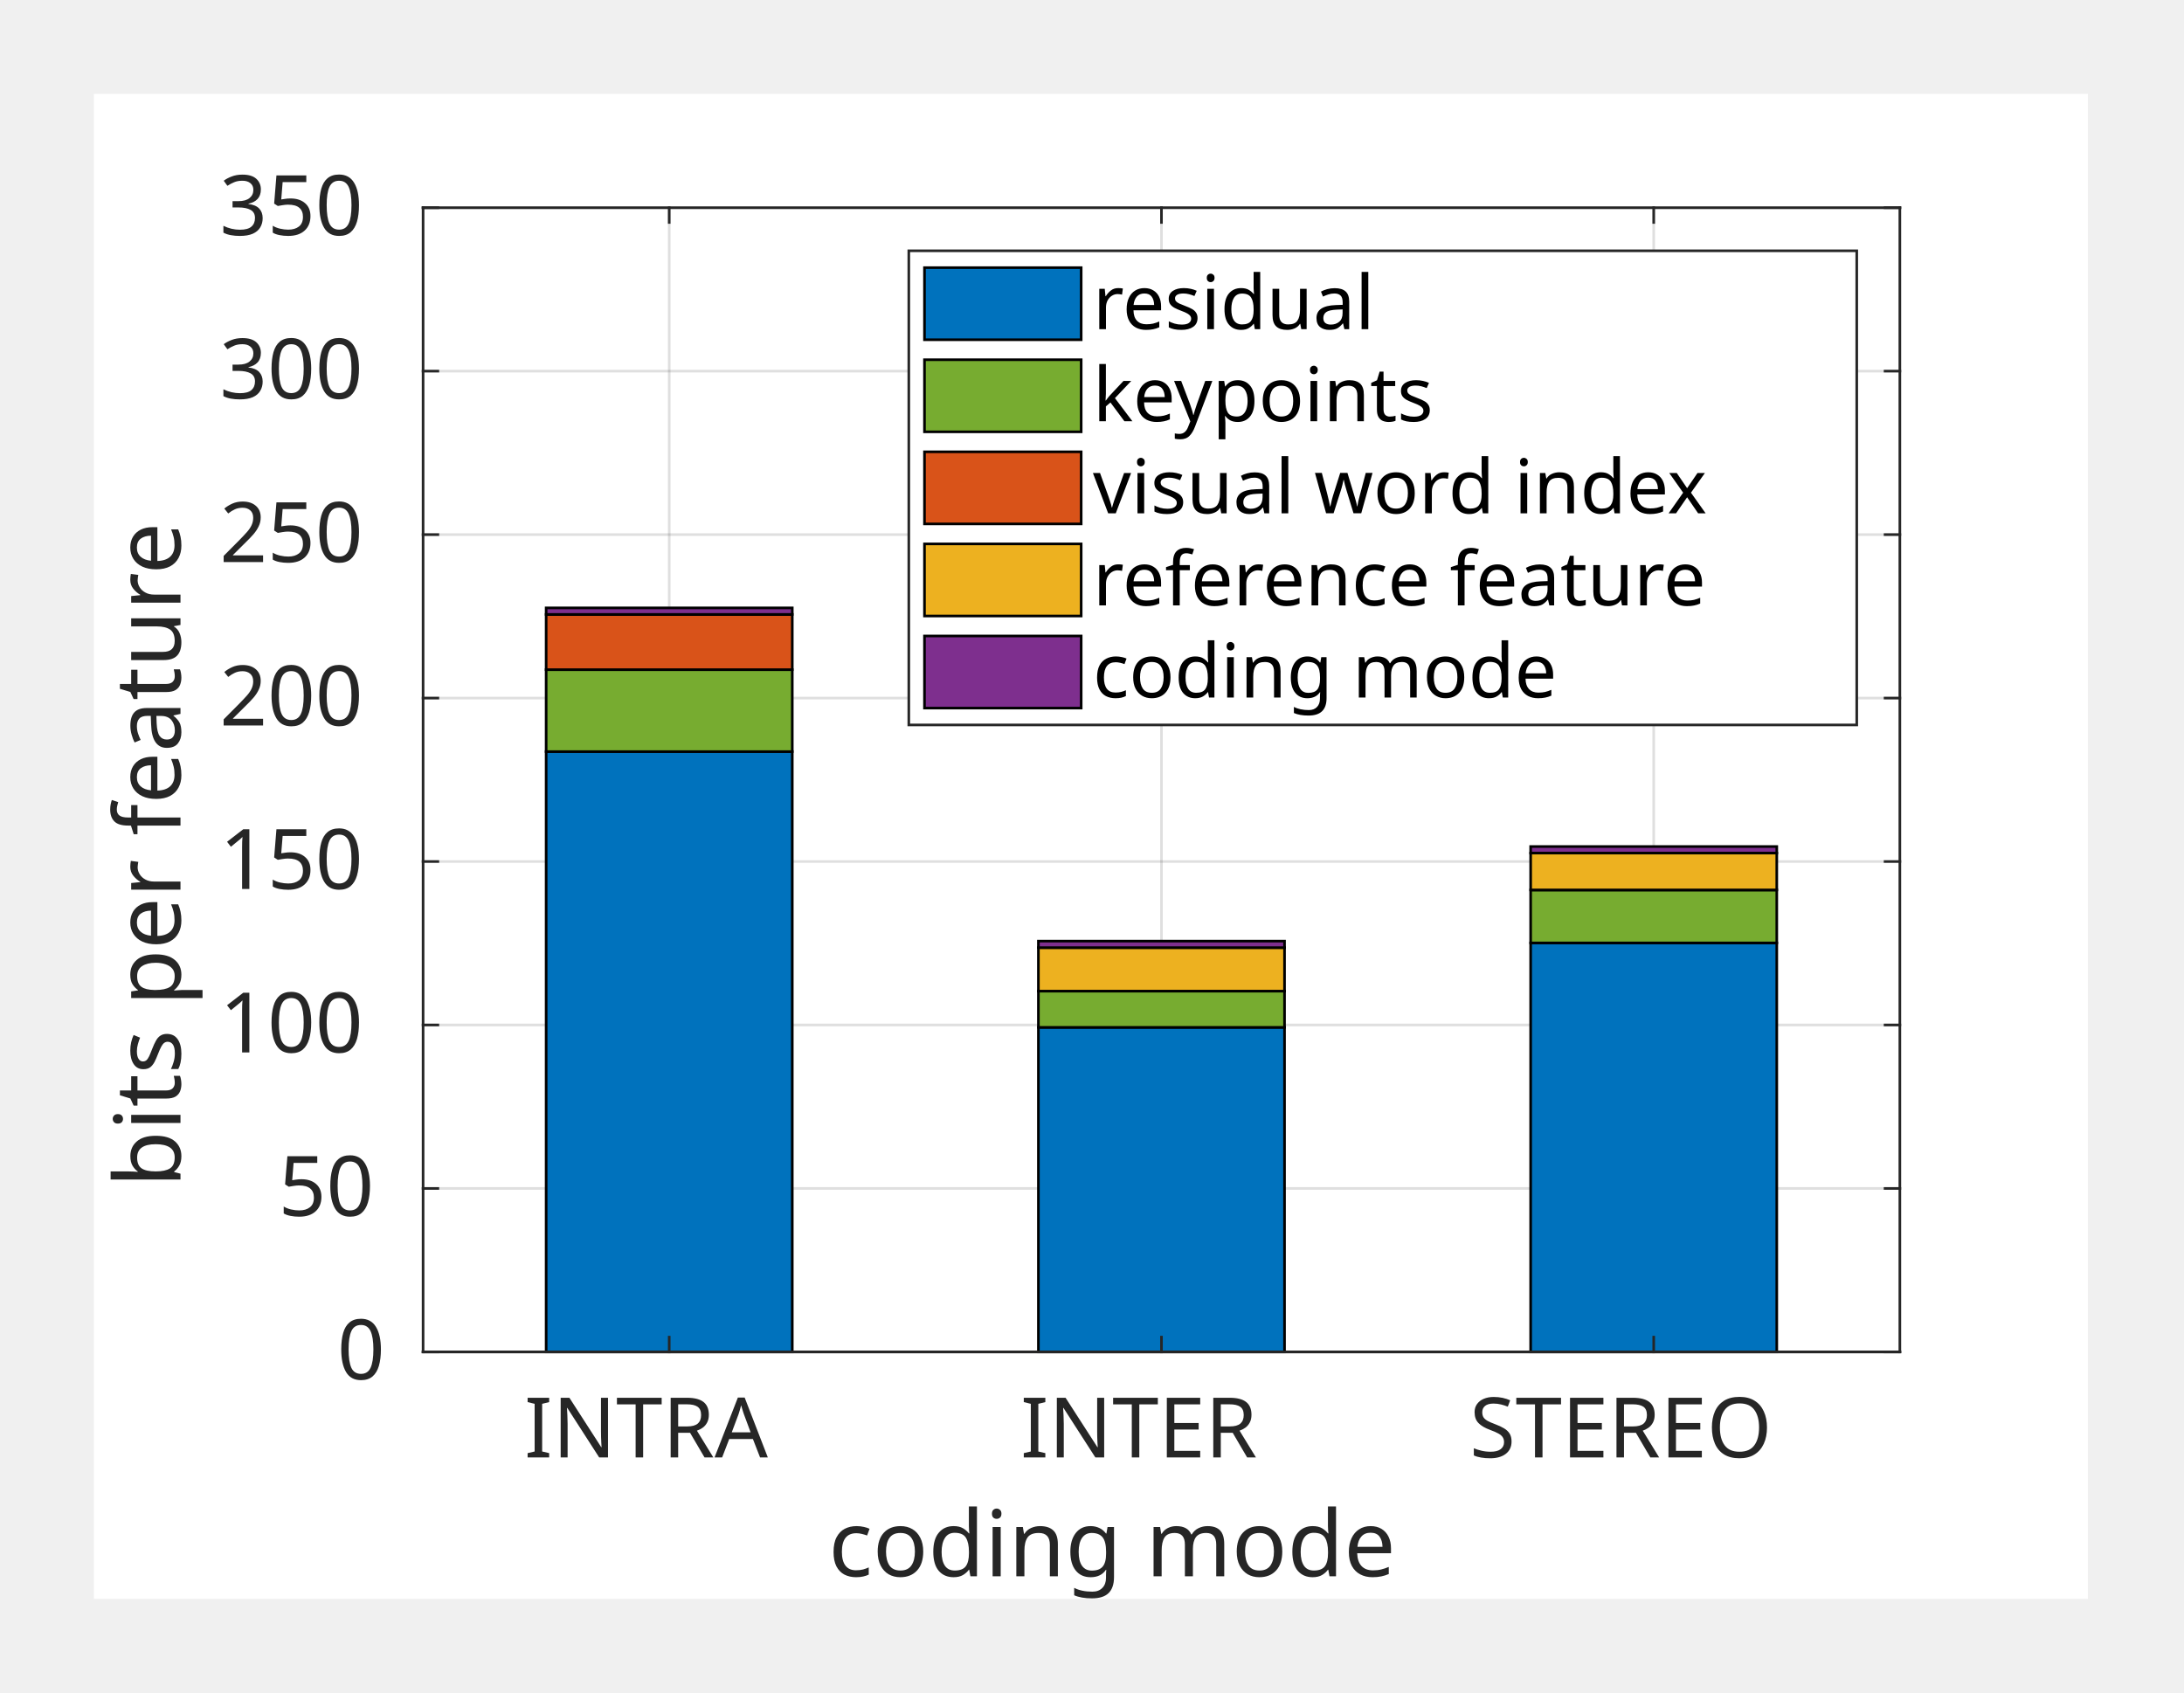
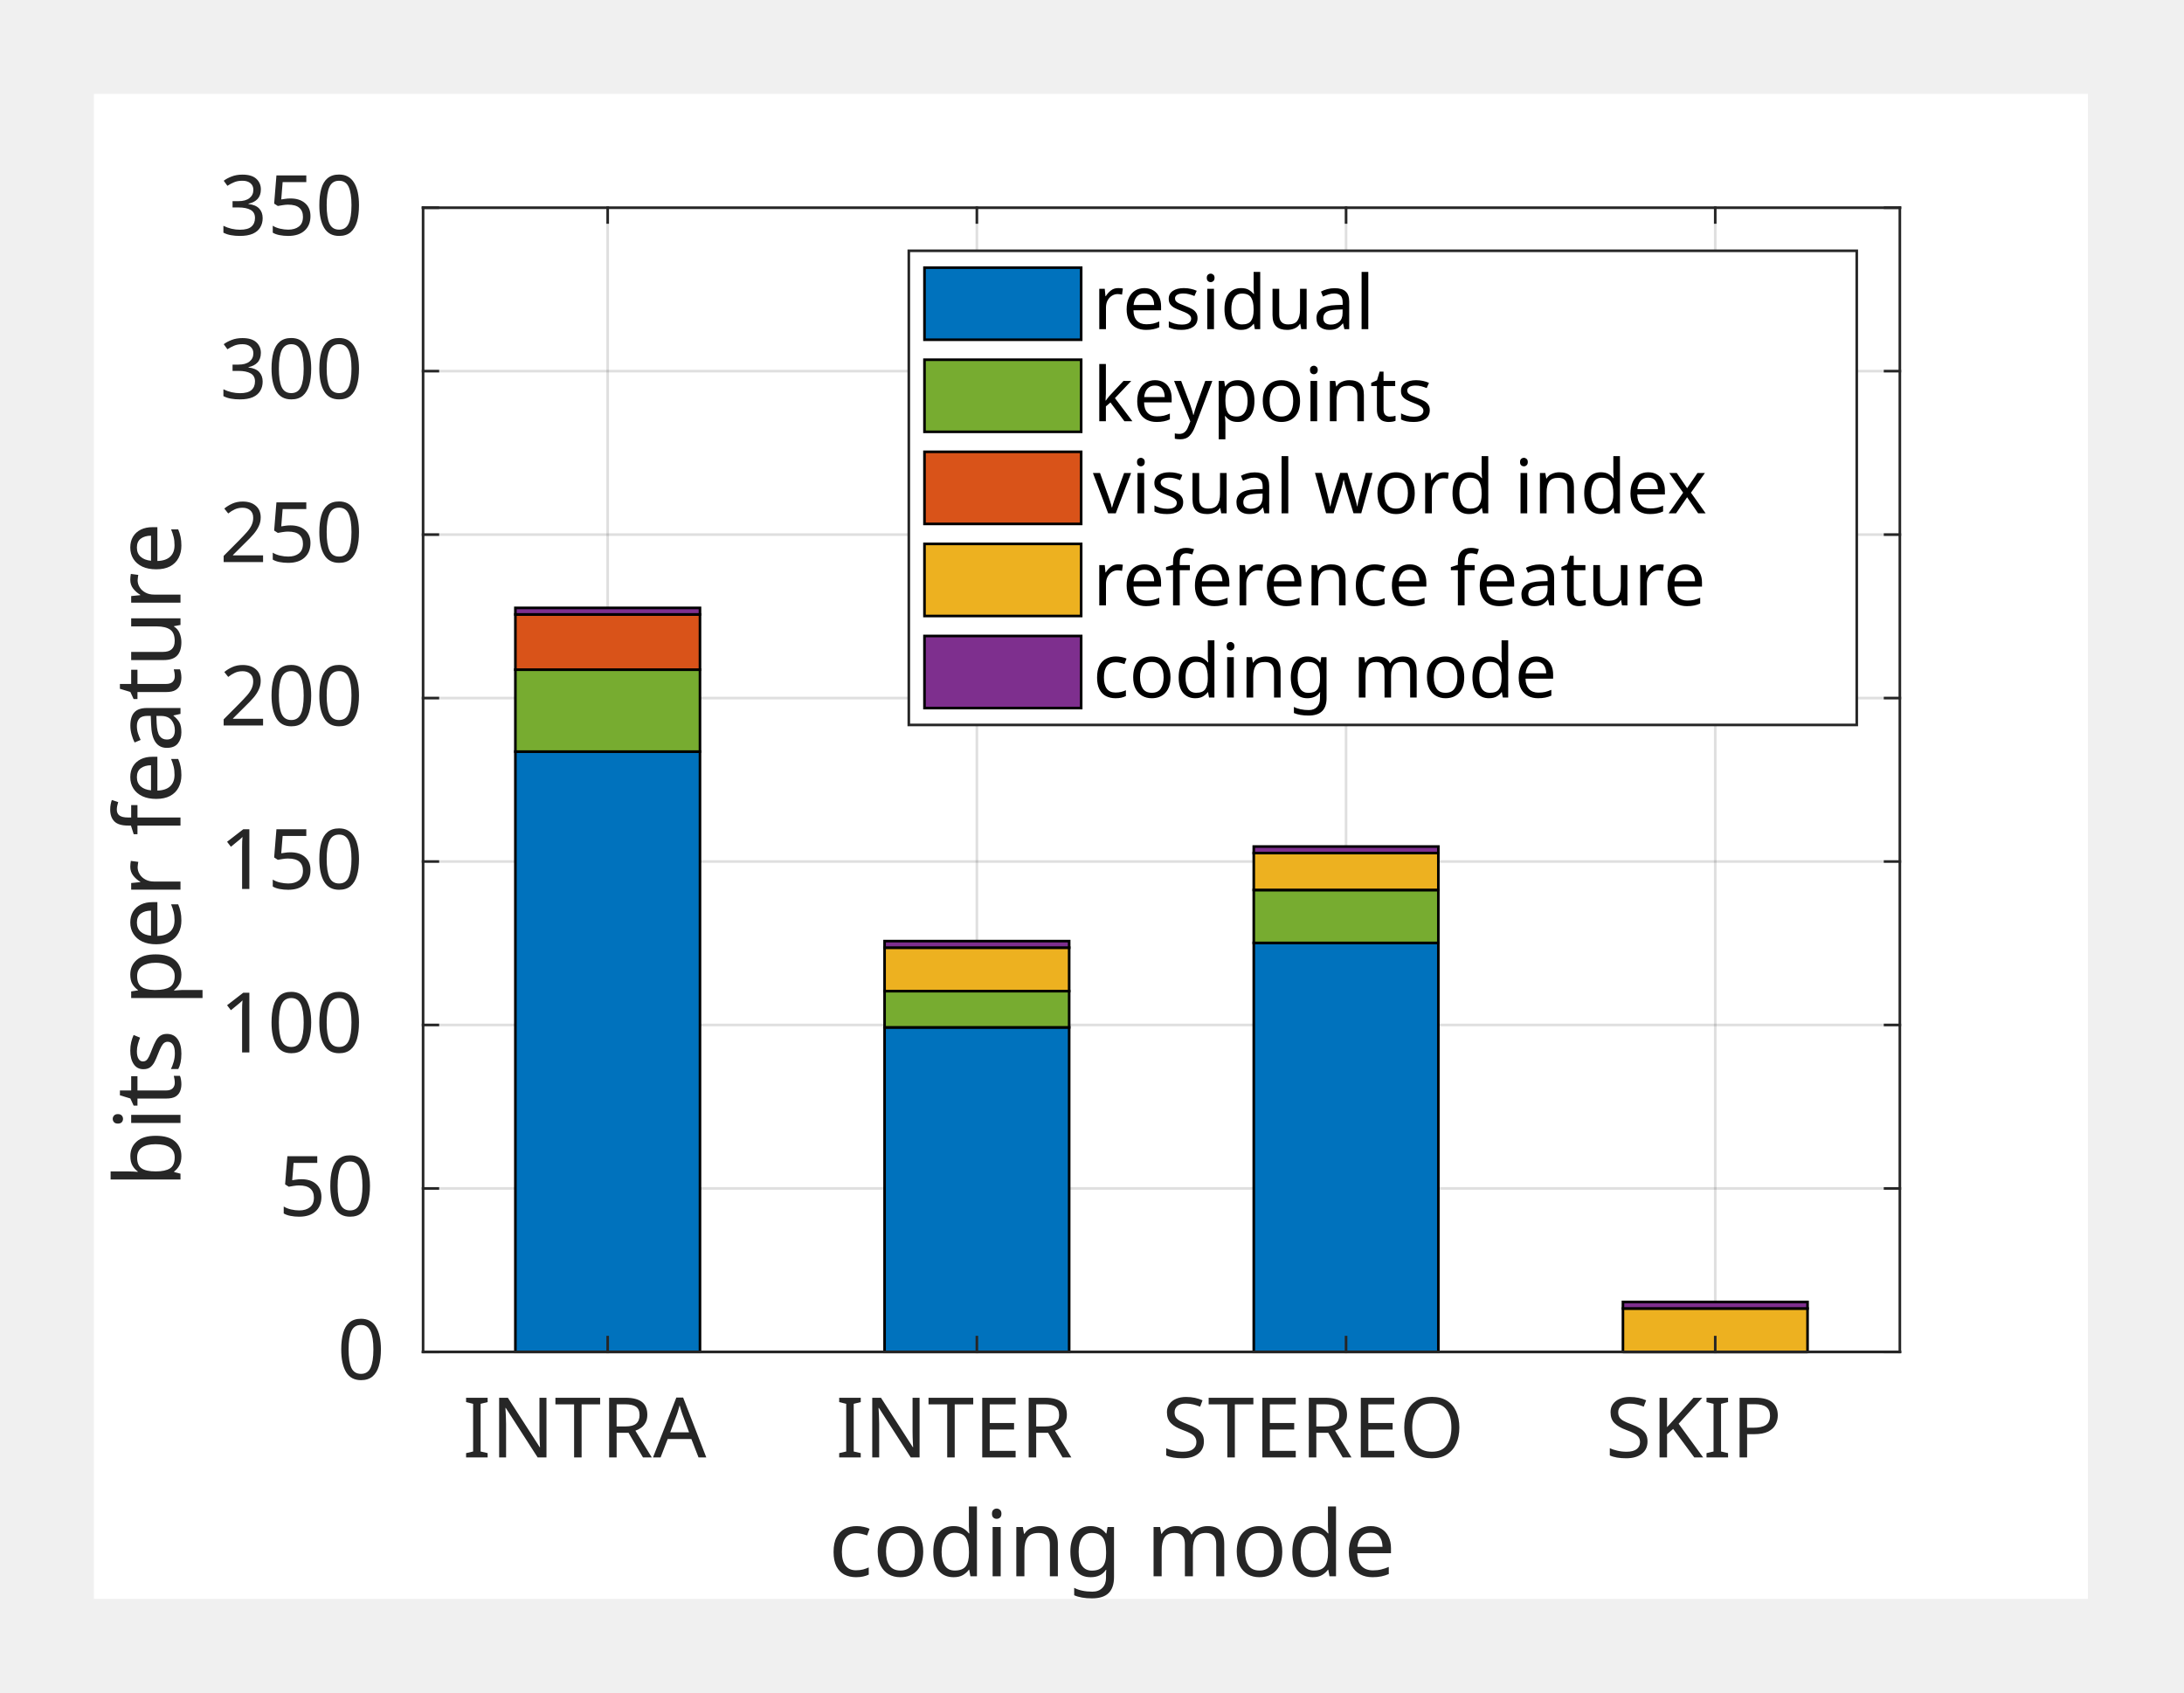
<svg xmlns="http://www.w3.org/2000/svg" xmlns:xlink="http://www.w3.org/1999/xlink" version="1.1" id="Ebene_1" x="0px" y="0px" width="418px" height="324px" viewBox="0 0 418 324" enable-background="new 0 0 418 324" xml:space="preserve">
  <g>
    <defs>
      <rect id="SVGID_1_" x="18" y="18" width="381.6" height="288" />
    </defs>
    <clipPath id="SVGID_2_">
      <use xlink:href="#SVGID_1_" overflow="visible" />
    </clipPath>
    <rect x="18" y="18" clip-path="url(#SVGID_2_)" fill="#FFFFFF" width="381.6" height="288" />
  </g>
  <rect x="18" y="18" fill="#FFFFFF" width="381.6" height="288" />
  <rect x="80.975" y="39.75" fill="#FFFFFF" width="282.639" height="219" />
-   <line opacity="0.149" fill="none" stroke="#262626" stroke-width="0.5" stroke-linejoin="round" stroke-miterlimit="10" x1="128.082" y1="258.75" x2="128.082" y2="39.75" />
-   <line opacity="0.149" fill="none" stroke="#262626" stroke-width="0.5" stroke-linejoin="round" stroke-miterlimit="10" x1="222.295" y1="258.75" x2="222.295" y2="39.75" />
-   <line opacity="0.149" fill="none" stroke="#262626" stroke-width="0.5" stroke-linejoin="round" stroke-miterlimit="10" x1="316.508" y1="258.75" x2="316.508" y2="39.75" />
+   <line opacity="0.149" fill="none" stroke="#262626" stroke-width="0.5" stroke-linejoin="round" stroke-miterlimit="10" x1="116.305" y1="258.75" x2="116.305" y2="39.75" />
+   <line opacity="0.149" fill="none" stroke="#262626" stroke-width="0.5" stroke-linejoin="round" stroke-miterlimit="10" x1="186.965" y1="258.75" x2="186.965" y2="39.75" />
+   <line opacity="0.149" fill="none" stroke="#262626" stroke-width="0.5" stroke-linejoin="round" stroke-miterlimit="10" x1="257.625" y1="258.75" x2="257.625" y2="39.75" />
+   <line opacity="0.149" fill="none" stroke="#262626" stroke-width="0.5" stroke-linejoin="round" stroke-miterlimit="10" x1="328.284" y1="258.75" x2="328.284" y2="39.75" />
  <line opacity="0.149" fill="none" stroke="#262626" stroke-width="0.5" stroke-linejoin="round" stroke-miterlimit="10" x1="363.614" y1="258.75" x2="80.975" y2="258.75" />
  <line opacity="0.149" fill="none" stroke="#262626" stroke-width="0.5" stroke-linejoin="round" stroke-miterlimit="10" x1="363.614" y1="227.464" x2="80.975" y2="227.464" />
  <line opacity="0.149" fill="none" stroke="#262626" stroke-width="0.5" stroke-linejoin="round" stroke-miterlimit="10" x1="363.614" y1="196.179" x2="80.975" y2="196.179" />
  <line opacity="0.149" fill="none" stroke="#262626" stroke-width="0.5" stroke-linejoin="round" stroke-miterlimit="10" x1="363.614" y1="164.893" x2="80.975" y2="164.893" />
  <line opacity="0.149" fill="none" stroke="#262626" stroke-width="0.5" stroke-linejoin="round" stroke-miterlimit="10" x1="363.614" y1="133.607" x2="80.975" y2="133.607" />
  <line opacity="0.149" fill="none" stroke="#262626" stroke-width="0.5" stroke-linejoin="round" stroke-miterlimit="10" x1="363.614" y1="102.321" x2="80.975" y2="102.321" />
  <line opacity="0.149" fill="none" stroke="#262626" stroke-width="0.5" stroke-linejoin="round" stroke-miterlimit="10" x1="363.614" y1="71.036" x2="80.975" y2="71.036" />
  <line opacity="0.149" fill="none" stroke="#262626" stroke-width="0.5" stroke-linejoin="round" stroke-miterlimit="10" x1="363.614" y1="39.75" x2="80.975" y2="39.75" />
  <line fill="none" stroke="#262626" stroke-width="0.5" stroke-linejoin="round" stroke-miterlimit="10" x1="80.975" y1="258.75" x2="363.614" y2="258.75" />
-   <path fill="#0072BD" d="M340.061,258.75v-78.279h-47.106v78.279H340.061z M245.848,258.75v-62.115h-47.106v62.115H245.848z   M151.635,258.75V143.854h-47.106V258.75H151.635z" />
-   <rect x="104.528" y="143.854" fill="none" stroke="#000000" stroke-width="0.5" stroke-miterlimit="10" width="47.106" height="114.896" />
-   <rect x="198.741" y="196.635" fill="none" stroke="#000000" stroke-width="0.5" stroke-miterlimit="10" width="47.106" height="62.115" />
-   <rect x="292.954" y="180.471" fill="none" stroke="#000000" stroke-width="0.5" stroke-miterlimit="10" width="47.106" height="78.279" />
-   <path fill="#77AC30" d="M340.061,180.471V170.33h-47.106v10.141H340.061z M245.848,196.635v-6.939h-47.106v6.939H245.848z   M151.635,143.854V128.17h-47.106v15.684H151.635z" />
-   <rect x="104.528" y="128.17" fill="none" stroke="#000000" stroke-width="0.5" stroke-miterlimit="10" width="47.106" height="15.684" />
-   <rect x="198.741" y="189.695" fill="none" stroke="#000000" stroke-width="0.5" stroke-miterlimit="10" width="47.106" height="6.939" />
-   <rect x="292.954" y="170.33" fill="none" stroke="#000000" stroke-width="0.5" stroke-miterlimit="10" width="47.106" height="10.141" />
-   <rect x="104.528" y="117.599" fill="#D95319" width="47.106" height="10.572" />
-   <rect x="104.528" y="117.599" fill="none" stroke="#000000" stroke-width="0.5" stroke-miterlimit="10" width="47.106" height="10.572" />
-   <polygon fill="none" stroke="#000000" stroke-width="0.5" stroke-miterlimit="10" points="198.741,189.695 198.741,189.695   245.848,189.695 " />
-   <polygon fill="none" stroke="#000000" stroke-width="0.5" stroke-miterlimit="10" points="292.954,170.33 292.954,170.33   340.061,170.33 " />
-   <path fill="#EDB120" d="M340.061,170.33v-7.056h-47.106v7.056H340.061z M245.848,189.695v-8.32h-47.106v8.32H245.848z" />
-   <polygon fill="none" stroke="#000000" stroke-width="0.5" stroke-miterlimit="10" points="104.528,117.599 104.528,117.599   151.635,117.599 " />
-   <rect x="198.741" y="181.375" fill="none" stroke="#000000" stroke-width="0.5" stroke-miterlimit="10" width="47.106" height="8.32" />
-   <rect x="292.954" y="163.274" fill="none" stroke="#000000" stroke-width="0.5" stroke-miterlimit="10" width="47.106" height="7.056" />
-   <path fill="#7E2F8E" d="M340.061,163.274v-1.251h-47.106v1.251H340.061z M245.848,181.375v-1.251h-47.106v1.251H245.848z   M151.635,117.599v-1.251h-47.106v1.251H151.635z" />
-   <rect x="104.528" y="116.347" fill="none" stroke="#000000" stroke-width="0.5" stroke-miterlimit="10" width="47.106" height="1.251" />
-   <rect x="198.741" y="180.124" fill="none" stroke="#000000" stroke-width="0.5" stroke-miterlimit="10" width="47.106" height="1.251" />
-   <rect x="292.954" y="162.023" fill="none" stroke="#000000" stroke-width="0.5" stroke-miterlimit="10" width="47.106" height="1.251" />
+   <path fill="#0072BD" d="M275.289,258.75v-78.279H239.96v78.279H275.289z M204.63,258.75v-62.115H169.3v62.115H204.63z   M133.97,258.75V143.854H98.64V258.75H133.97z" />
+   <rect x="98.64" y="143.854" fill="none" stroke="#000000" stroke-width="0.5" stroke-miterlimit="10" width="35.33" height="114.896" />
+   <rect x="169.3" y="196.635" fill="none" stroke="#000000" stroke-width="0.5" stroke-miterlimit="10" width="35.33" height="62.115" />
+   <rect x="239.96" y="180.471" fill="none" stroke="#000000" stroke-width="0.5" stroke-miterlimit="10" width="35.329" height="78.279" />
+   <polygon fill="none" stroke="#000000" stroke-width="0.5" stroke-miterlimit="10" points="310.619,258.75 310.619,258.75   345.949,258.75 " />
+   <path fill="#77AC30" d="M275.289,180.471V170.33H239.96v10.141H275.289z M204.63,196.635v-6.939H169.3v6.939H204.63z   M133.97,143.854V128.17H98.64v15.684H133.97z" />
+   <rect x="98.64" y="128.17" fill="none" stroke="#000000" stroke-width="0.5" stroke-miterlimit="10" width="35.33" height="15.684" />
+   <rect x="169.3" y="189.695" fill="none" stroke="#000000" stroke-width="0.5" stroke-miterlimit="10" width="35.33" height="6.939" />
+   <rect x="239.96" y="170.33" fill="none" stroke="#000000" stroke-width="0.5" stroke-miterlimit="10" width="35.329" height="10.141" />
+   <polygon fill="none" stroke="#000000" stroke-width="0.5" stroke-miterlimit="10" points="310.619,258.75 310.619,258.75   345.949,258.75 " />
+   <rect x="98.64" y="117.599" fill="#D95319" width="35.33" height="10.572" />
+   <rect x="98.64" y="117.599" fill="none" stroke="#000000" stroke-width="0.5" stroke-miterlimit="10" width="35.33" height="10.572" />
+   <polygon fill="none" stroke="#000000" stroke-width="0.5" stroke-miterlimit="10" points="169.3,189.695 169.3,189.695   204.63,189.695 " />
+   <polygon fill="none" stroke="#000000" stroke-width="0.5" stroke-miterlimit="10" points="239.96,170.33 239.96,170.33   275.289,170.33 " />
+   <polygon fill="none" stroke="#000000" stroke-width="0.5" stroke-miterlimit="10" points="310.619,258.75 310.619,258.75   345.949,258.75 " />
+   <path fill="#EDB120" d="M345.949,258.75v-8.313h-35.33v8.313H345.949z M275.289,170.33v-7.056H239.96v7.056H275.289z   M204.63,189.695v-8.32H169.3v8.32H204.63z" />
+   <polygon fill="none" stroke="#000000" stroke-width="0.5" stroke-miterlimit="10" points="98.64,117.599 98.64,117.599   133.97,117.599 " />
+   <rect x="169.3" y="181.375" fill="none" stroke="#000000" stroke-width="0.5" stroke-miterlimit="10" width="35.33" height="8.32" />
+   <rect x="239.96" y="163.274" fill="none" stroke="#000000" stroke-width="0.5" stroke-miterlimit="10" width="35.329" height="7.056" />
+   <rect x="310.619" y="250.437" fill="none" stroke="#000000" stroke-width="0.5" stroke-miterlimit="10" width="35.33" height="8.313" />
+   <path fill="#7E2F8E" d="M345.949,250.437v-1.251h-35.33v1.251H345.949z M275.289,163.274v-1.251H239.96v1.251H275.289z   M204.63,181.375v-1.251H169.3v1.251H204.63z M133.97,117.599v-1.251H98.64v1.251H133.97z" />
+   <rect x="98.64" y="116.347" fill="none" stroke="#000000" stroke-width="0.5" stroke-miterlimit="10" width="35.33" height="1.251" />
+   <rect x="169.3" y="180.124" fill="none" stroke="#000000" stroke-width="0.5" stroke-miterlimit="10" width="35.33" height="1.251" />
+   <rect x="239.96" y="162.023" fill="none" stroke="#000000" stroke-width="0.5" stroke-miterlimit="10" width="35.329" height="1.251" />
+   <rect x="310.619" y="249.186" fill="none" stroke="#000000" stroke-width="0.5" stroke-miterlimit="10" width="35.33" height="1.251" />
  <line fill="none" stroke="#262626" stroke-width="0.5" stroke-linecap="square" stroke-linejoin="round" stroke-miterlimit="10" x1="80.975" y1="258.75" x2="363.614" y2="258.75" />
  <line fill="none" stroke="#262626" stroke-width="0.5" stroke-linecap="square" stroke-linejoin="round" stroke-miterlimit="10" x1="80.975" y1="39.75" x2="363.614" y2="39.75" />
-   <line fill="none" stroke="#262626" stroke-width="0.5" stroke-linecap="square" stroke-linejoin="round" stroke-miterlimit="10" x1="128.082" y1="258.75" x2="128.082" y2="255.923" />
-   <line fill="none" stroke="#262626" stroke-width="0.5" stroke-linecap="square" stroke-linejoin="round" stroke-miterlimit="10" x1="222.295" y1="258.75" x2="222.295" y2="255.923" />
-   <line fill="none" stroke="#262626" stroke-width="0.5" stroke-linecap="square" stroke-linejoin="round" stroke-miterlimit="10" x1="316.508" y1="258.75" x2="316.508" y2="255.923" />
-   <line fill="none" stroke="#262626" stroke-width="0.5" stroke-linecap="square" stroke-linejoin="round" stroke-miterlimit="10" x1="128.082" y1="39.75" x2="128.082" y2="42.578" />
-   <line fill="none" stroke="#262626" stroke-width="0.5" stroke-linecap="square" stroke-linejoin="round" stroke-miterlimit="10" x1="222.295" y1="39.75" x2="222.295" y2="42.578" />
-   <line fill="none" stroke="#262626" stroke-width="0.5" stroke-linecap="square" stroke-linejoin="round" stroke-miterlimit="10" x1="316.508" y1="39.75" x2="316.508" y2="42.578" />
-   <text transform="matrix(0.9996 0 0 1 100.3423 278.9502)" fill="#262626" font-family="'Arial-BoldMT'" font-size="16">INTRA</text>
-   <text transform="matrix(0.9996 0 0 1 195.3057 278.9502)" fill="#262626" font-family="'Arial-BoldMT'" font-size="16">INTER</text>
-   <text transform="matrix(0.9996 0 0 1 281.2715 278.9502)" fill="#262626" font-family="'Arial-BoldMT'" font-size="16">STEREO</text>
+   <line fill="none" stroke="#262626" stroke-width="0.5" stroke-linecap="square" stroke-linejoin="round" stroke-miterlimit="10" x1="116.305" y1="258.75" x2="116.305" y2="255.923" />
+   <line fill="none" stroke="#262626" stroke-width="0.5" stroke-linecap="square" stroke-linejoin="round" stroke-miterlimit="10" x1="186.965" y1="258.75" x2="186.965" y2="255.923" />
+   <line fill="none" stroke="#262626" stroke-width="0.5" stroke-linecap="square" stroke-linejoin="round" stroke-miterlimit="10" x1="257.625" y1="258.75" x2="257.625" y2="255.923" />
+   <line fill="none" stroke="#262626" stroke-width="0.5" stroke-linecap="square" stroke-linejoin="round" stroke-miterlimit="10" x1="328.284" y1="258.75" x2="328.284" y2="255.923" />
+   <line fill="none" stroke="#262626" stroke-width="0.5" stroke-linecap="square" stroke-linejoin="round" stroke-miterlimit="10" x1="116.305" y1="39.75" x2="116.305" y2="42.578" />
+   <line fill="none" stroke="#262626" stroke-width="0.5" stroke-linecap="square" stroke-linejoin="round" stroke-miterlimit="10" x1="186.965" y1="39.75" x2="186.965" y2="42.578" />
+   <line fill="none" stroke="#262626" stroke-width="0.5" stroke-linecap="square" stroke-linejoin="round" stroke-miterlimit="10" x1="257.625" y1="39.75" x2="257.625" y2="42.578" />
+   <line fill="none" stroke="#262626" stroke-width="0.5" stroke-linecap="square" stroke-linejoin="round" stroke-miterlimit="10" x1="328.284" y1="39.75" x2="328.284" y2="42.578" />
+   <text transform="matrix(0.9996 0 0 1 88.5659 278.9502)" fill="#262626" font-family="'Arial-BoldMT'" font-size="16">INTRA</text>
+   <text transform="matrix(0.9996 0 0 1 159.9756 278.9502)" fill="#262626" font-family="'Arial-BoldMT'" font-size="16">INTER</text>
+   <text transform="matrix(0.9996 0 0 1 222.3887 278.9502)" fill="#262626" font-family="'Arial-BoldMT'" font-size="16">STEREO</text>
+   <text transform="matrix(0.9996 0 0 1 307.293 278.9502)" fill="#262626" font-family="'Arial-BoldMT'" font-size="16">SKIP</text>
  <text transform="matrix(0.9996 0 0 1 158.5698 301.7002)" fill="#262626" font-family="'Arial-BoldMT'" font-size="17.6">coding mode</text>
  <line fill="none" stroke="#262626" stroke-width="0.5" stroke-linecap="square" stroke-linejoin="round" stroke-miterlimit="10" x1="80.975" y1="258.75" x2="80.975" y2="39.75" />
  <line fill="none" stroke="#262626" stroke-width="0.5" stroke-linecap="square" stroke-linejoin="round" stroke-miterlimit="10" x1="363.614" y1="258.75" x2="363.614" y2="39.75" />
  <line fill="none" stroke="#262626" stroke-width="0.5" stroke-linecap="square" stroke-linejoin="round" stroke-miterlimit="10" x1="80.975" y1="258.75" x2="83.802" y2="258.75" />
  <line fill="none" stroke="#262626" stroke-width="0.5" stroke-linecap="square" stroke-linejoin="round" stroke-miterlimit="10" x1="80.975" y1="227.464" x2="83.802" y2="227.464" />
  <line fill="none" stroke="#262626" stroke-width="0.5" stroke-linecap="square" stroke-linejoin="round" stroke-miterlimit="10" x1="80.975" y1="196.179" x2="83.802" y2="196.179" />
  <line fill="none" stroke="#262626" stroke-width="0.5" stroke-linecap="square" stroke-linejoin="round" stroke-miterlimit="10" x1="80.975" y1="164.893" x2="83.802" y2="164.893" />
  <line fill="none" stroke="#262626" stroke-width="0.5" stroke-linecap="square" stroke-linejoin="round" stroke-miterlimit="10" x1="80.975" y1="133.607" x2="83.802" y2="133.607" />
  <line fill="none" stroke="#262626" stroke-width="0.5" stroke-linecap="square" stroke-linejoin="round" stroke-miterlimit="10" x1="80.975" y1="102.321" x2="83.802" y2="102.321" />
  <line fill="none" stroke="#262626" stroke-width="0.5" stroke-linecap="square" stroke-linejoin="round" stroke-miterlimit="10" x1="80.975" y1="71.036" x2="83.802" y2="71.036" />
  <line fill="none" stroke="#262626" stroke-width="0.5" stroke-linecap="square" stroke-linejoin="round" stroke-miterlimit="10" x1="80.975" y1="39.75" x2="83.802" y2="39.75" />
  <line fill="none" stroke="#262626" stroke-width="0.5" stroke-linecap="square" stroke-linejoin="round" stroke-miterlimit="10" x1="363.614" y1="258.75" x2="360.788" y2="258.75" />
  <line fill="none" stroke="#262626" stroke-width="0.5" stroke-linecap="square" stroke-linejoin="round" stroke-miterlimit="10" x1="363.614" y1="227.464" x2="360.788" y2="227.464" />
  <line fill="none" stroke="#262626" stroke-width="0.5" stroke-linecap="square" stroke-linejoin="round" stroke-miterlimit="10" x1="363.614" y1="196.179" x2="360.788" y2="196.179" />
  <line fill="none" stroke="#262626" stroke-width="0.5" stroke-linecap="square" stroke-linejoin="round" stroke-miterlimit="10" x1="363.614" y1="164.893" x2="360.788" y2="164.893" />
  <line fill="none" stroke="#262626" stroke-width="0.5" stroke-linecap="square" stroke-linejoin="round" stroke-miterlimit="10" x1="363.614" y1="133.607" x2="360.788" y2="133.607" />
  <line fill="none" stroke="#262626" stroke-width="0.5" stroke-linecap="square" stroke-linejoin="round" stroke-miterlimit="10" x1="363.614" y1="102.321" x2="360.788" y2="102.321" />
  <line fill="none" stroke="#262626" stroke-width="0.5" stroke-linecap="square" stroke-linejoin="round" stroke-miterlimit="10" x1="363.614" y1="71.036" x2="360.788" y2="71.036" />
  <line fill="none" stroke="#262626" stroke-width="0.5" stroke-linecap="square" stroke-linejoin="round" stroke-miterlimit="10" x1="363.614" y1="39.75" x2="360.788" y2="39.75" />
  <text transform="matrix(0.9996 0 0 1 64.5317 264)" fill="#262626" font-family="'Arial-BoldMT'" font-size="16">0</text>
  <text transform="matrix(0.9996 0 0 1 53.2861 232.7148)" fill="#262626" font-family="'Arial-BoldMT'" font-size="16">50</text>
  <text transform="matrix(0.9996 0 0 1 42.0405 201.4287)" fill="#262626" font-family="'Arial-BoldMT'" font-size="16">100</text>
  <text transform="matrix(0.9996 0 0 1 42.0405 170.1436)" fill="#262626" font-family="'Arial-BoldMT'" font-size="16">150</text>
  <text transform="matrix(0.9996 0 0 1 42.0405 138.8569)" fill="#262626" font-family="'Arial-BoldMT'" font-size="16">200</text>
  <text transform="matrix(0.9996 0 0 1 42.0405 107.5713)" fill="#262626" font-family="'Arial-BoldMT'" font-size="16">250</text>
  <text transform="matrix(0.9996 0 0 1 42.0405 76.2856)" fill="#262626" font-family="'Arial-BoldMT'" font-size="16">300</text>
  <text transform="matrix(0.9996 0 0 1 42.0405 45)" fill="#262626" font-family="'Arial-BoldMT'" font-size="16">350</text>
  <text transform="matrix(-4.335037e-008 -1.0004 1 -4.335037e-008 34.5439 227.25)" fill="#262626" font-family="'Arial-BoldMT'" font-size="17.593">bits per feature</text>
  <rect x="173.938" y="48" fill="#FFFFFF" width="181.429" height="90.75" />
  <text transform="matrix(0.9996 0 0 1 209.1748 63)" font-family="'Arial-BoldMT'" font-size="14.4">residual</text>
  <rect x="176.938" y="51.225" fill="#0072BD" width="29.988" height="13.8" />
  <rect x="176.938" y="51.225" fill="none" stroke="#000000" stroke-width="0.5" stroke-miterlimit="10" width="29.988" height="13.8" />
  <text transform="matrix(0.9996 0 0 1 209.1748 80.625)" font-family="'Arial-BoldMT'" font-size="14.4">keypoints</text>
  <rect x="176.938" y="68.85" fill="#77AC30" width="29.988" height="13.8" />
  <rect x="176.938" y="68.85" fill="none" stroke="#000000" stroke-width="0.5" stroke-miterlimit="10" width="29.988" height="13.8" />
  <text transform="matrix(0.9996 0 0 1 209.1748 98.25)" font-family="'Arial-BoldMT'" font-size="14.4">visual word index</text>
  <rect x="176.938" y="86.475" fill="#D95319" width="29.988" height="13.8" />
  <rect x="176.938" y="86.475" fill="none" stroke="#000000" stroke-width="0.5" stroke-miterlimit="10" width="29.988" height="13.8" />
  <text transform="matrix(0.9996 0 0 1 209.1748 115.875)" font-family="'Arial-BoldMT'" font-size="14.4">reference feature</text>
  <rect x="176.938" y="104.1" fill="#EDB120" width="29.988" height="13.8" />
  <rect x="176.938" y="104.1" fill="none" stroke="#000000" stroke-width="0.5" stroke-miterlimit="10" width="29.988" height="13.8" />
  <text transform="matrix(0.9996 0 0 1 209.1748 133.5)" font-family="'Arial-BoldMT'" font-size="14.4">coding mode</text>
  <rect x="176.938" y="121.725" fill="#7E2F8E" width="29.988" height="13.8" />
  <rect x="176.938" y="121.725" fill="none" stroke="#000000" stroke-width="0.5" stroke-miterlimit="10" width="29.988" height="13.8" />
  <rect x="173.938" y="48" fill="none" stroke="#262626" stroke-width="0.5" stroke-miterlimit="10" width="181.429" height="90.75" />
</svg>
